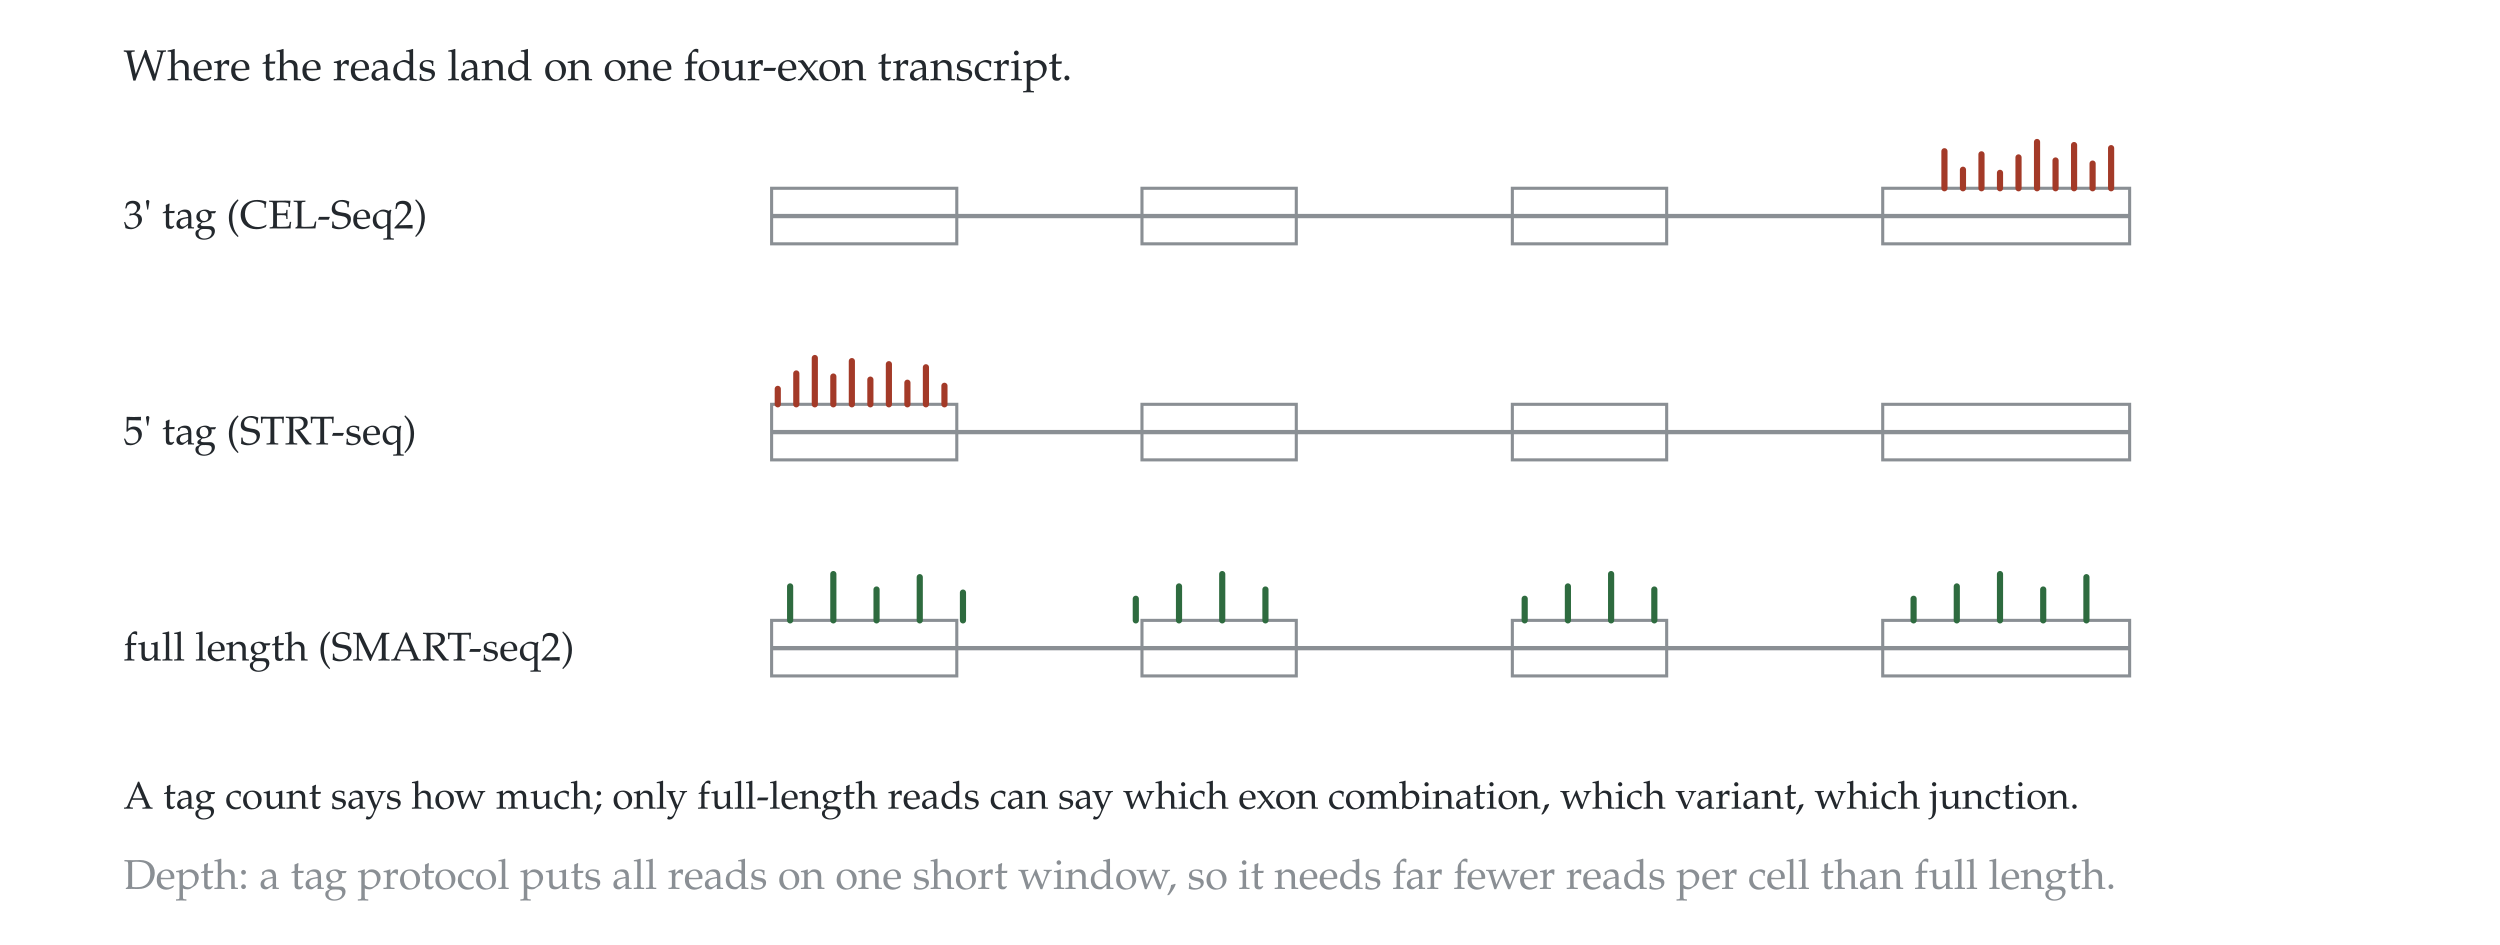
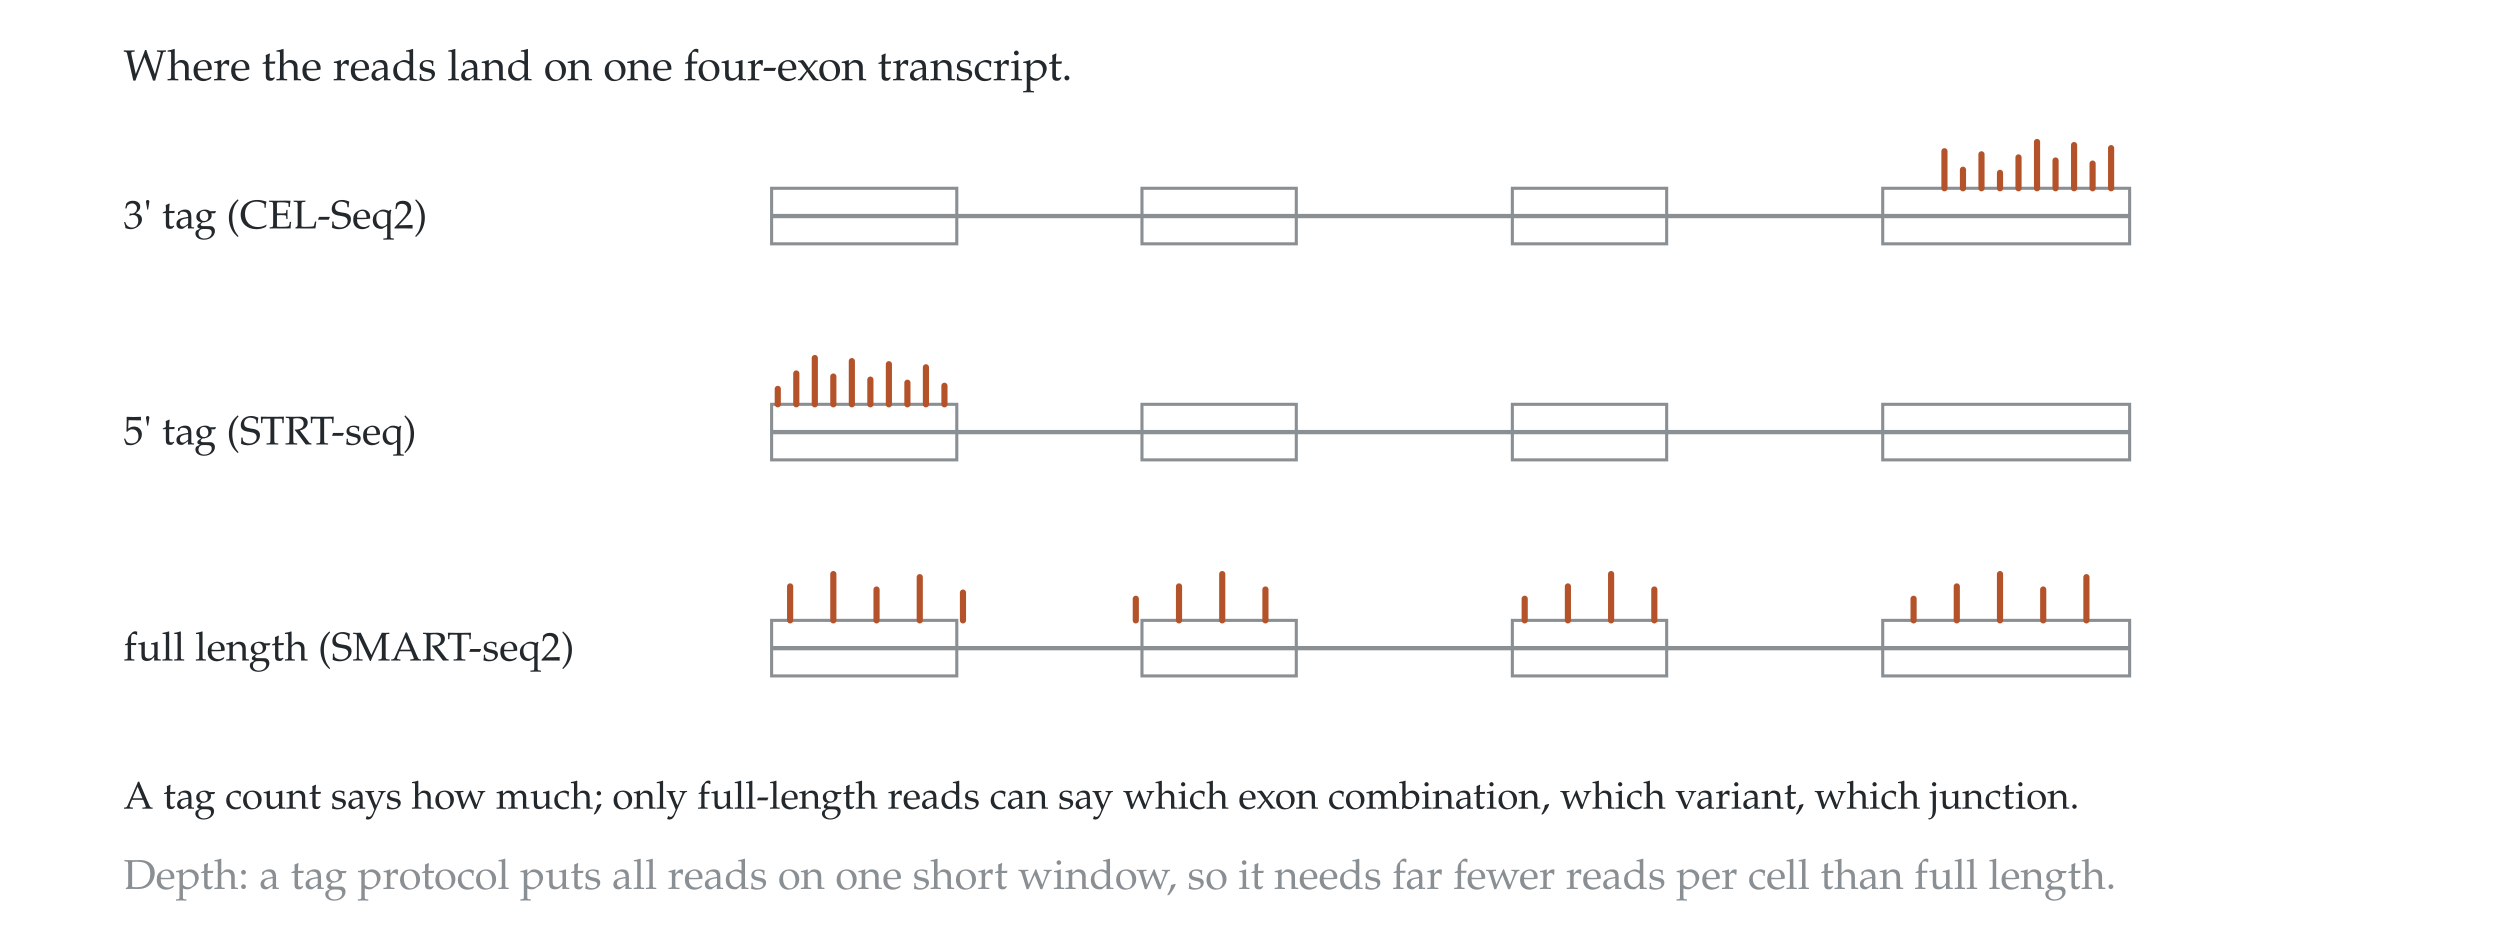
<svg xmlns="http://www.w3.org/2000/svg" viewBox="0 0 810 306" width="810" height="306" font-family="&quot;Palatino Linotype&quot;, &quot;Book Antiqua&quot;, Palatino, FreeSerif, serif" fill="#23282d">
  <rect width="780" height="306" fill="none" />
  <text x="40" y="26" font-size="14" fill="#23282d">Where the reads land on one four-exon transcript.</text>
  <text x="40" y="74" font-size="13" fill="#23282d">3' tag (CEL-Seq2)</text>
  <line x1="250" y1="70" x2="690" y2="70" stroke="#8a8f94" stroke-width="1.4" stroke-linecap="butt" />
  <rect x="250" y="61" width="60" height="18" fill="none" stroke="#8a8f94" />
  <rect x="370" y="61" width="50" height="18" fill="none" stroke="#8a8f94" />
  <rect x="490" y="61" width="50" height="18" fill="none" stroke="#8a8f94" />
  <rect x="610" y="61" width="80" height="18" fill="none" stroke="#8a8f94" />
-   <line x1="630" y1="61" x2="630" y2="49" stroke="#a33a28" stroke-width="2" stroke-linecap="round" />
-   <line x1="636" y1="61" x2="636" y2="55" stroke="#a33a28" stroke-width="2" stroke-linecap="round" />
-   <line x1="642" y1="61" x2="642" y2="50" stroke="#a33a28" stroke-width="2" stroke-linecap="round" />
-   <line x1="648" y1="61" x2="648" y2="56" stroke="#a33a28" stroke-width="2" stroke-linecap="round" />
-   <line x1="654" y1="61" x2="654" y2="51" stroke="#a33a28" stroke-width="2" stroke-linecap="round" />
-   <line x1="660" y1="61" x2="660" y2="46" stroke="#a33a28" stroke-width="2" stroke-linecap="round" />
-   <line x1="666" y1="61" x2="666" y2="52" stroke="#a33a28" stroke-width="2" stroke-linecap="round" />
-   <line x1="672" y1="61" x2="672" y2="47" stroke="#a33a28" stroke-width="2" stroke-linecap="round" />
-   <line x1="678" y1="61" x2="678" y2="53" stroke="#a33a28" stroke-width="2" stroke-linecap="round" />
-   <line x1="684" y1="61" x2="684" y2="48" stroke="#a33a28" stroke-width="2" stroke-linecap="round" />
+   <line x1="630" y1="61" x2="630" y2="49" stroke="#b4532a" stroke-width="2" stroke-linecap="round" />
+   <line x1="636" y1="61" x2="636" y2="55" stroke="#b4532a" stroke-width="2" stroke-linecap="round" />
+   <line x1="642" y1="61" x2="642" y2="50" stroke="#b4532a" stroke-width="2" stroke-linecap="round" />
+   <line x1="648" y1="61" x2="648" y2="56" stroke="#b4532a" stroke-width="2" stroke-linecap="round" />
+   <line x1="654" y1="61" x2="654" y2="51" stroke="#b4532a" stroke-width="2" stroke-linecap="round" />
+   <line x1="660" y1="61" x2="660" y2="46" stroke="#b4532a" stroke-width="2" stroke-linecap="round" />
+   <line x1="666" y1="61" x2="666" y2="52" stroke="#b4532a" stroke-width="2" stroke-linecap="round" />
+   <line x1="672" y1="61" x2="672" y2="47" stroke="#b4532a" stroke-width="2" stroke-linecap="round" />
+   <line x1="678" y1="61" x2="678" y2="53" stroke="#b4532a" stroke-width="2" stroke-linecap="round" />
+   <line x1="684" y1="61" x2="684" y2="48" stroke="#b4532a" stroke-width="2" stroke-linecap="round" />
  <text x="40" y="144" font-size="13" fill="#23282d">5' tag (STRT-seq)</text>
  <line x1="250" y1="140" x2="690" y2="140" stroke="#8a8f94" stroke-width="1.4" stroke-linecap="butt" />
  <rect x="250" y="131" width="60" height="18" fill="none" stroke="#8a8f94" />
  <rect x="370" y="131" width="50" height="18" fill="none" stroke="#8a8f94" />
  <rect x="490" y="131" width="50" height="18" fill="none" stroke="#8a8f94" />
  <rect x="610" y="131" width="80" height="18" fill="none" stroke="#8a8f94" />
-   <line x1="252" y1="131" x2="252" y2="126" stroke="#a33a28" stroke-width="2" stroke-linecap="round" />
-   <line x1="258" y1="131" x2="258" y2="121" stroke="#a33a28" stroke-width="2" stroke-linecap="round" />
-   <line x1="264" y1="131" x2="264" y2="116" stroke="#a33a28" stroke-width="2" stroke-linecap="round" />
-   <line x1="270" y1="131" x2="270" y2="122" stroke="#a33a28" stroke-width="2" stroke-linecap="round" />
-   <line x1="276" y1="131" x2="276" y2="117" stroke="#a33a28" stroke-width="2" stroke-linecap="round" />
-   <line x1="282" y1="131" x2="282" y2="123" stroke="#a33a28" stroke-width="2" stroke-linecap="round" />
-   <line x1="288" y1="131" x2="288" y2="118" stroke="#a33a28" stroke-width="2" stroke-linecap="round" />
-   <line x1="294" y1="131" x2="294" y2="124" stroke="#a33a28" stroke-width="2" stroke-linecap="round" />
-   <line x1="300" y1="131" x2="300" y2="119" stroke="#a33a28" stroke-width="2" stroke-linecap="round" />
-   <line x1="306" y1="131" x2="306" y2="125" stroke="#a33a28" stroke-width="2" stroke-linecap="round" />
+   <line x1="252" y1="131" x2="252" y2="126" stroke="#b4532a" stroke-width="2" stroke-linecap="round" />
+   <line x1="258" y1="131" x2="258" y2="121" stroke="#b4532a" stroke-width="2" stroke-linecap="round" />
+   <line x1="264" y1="131" x2="264" y2="116" stroke="#b4532a" stroke-width="2" stroke-linecap="round" />
+   <line x1="270" y1="131" x2="270" y2="122" stroke="#b4532a" stroke-width="2" stroke-linecap="round" />
+   <line x1="276" y1="131" x2="276" y2="117" stroke="#b4532a" stroke-width="2" stroke-linecap="round" />
+   <line x1="282" y1="131" x2="282" y2="123" stroke="#b4532a" stroke-width="2" stroke-linecap="round" />
+   <line x1="288" y1="131" x2="288" y2="118" stroke="#b4532a" stroke-width="2" stroke-linecap="round" />
+   <line x1="294" y1="131" x2="294" y2="124" stroke="#b4532a" stroke-width="2" stroke-linecap="round" />
+   <line x1="300" y1="131" x2="300" y2="119" stroke="#b4532a" stroke-width="2" stroke-linecap="round" />
+   <line x1="306" y1="131" x2="306" y2="125" stroke="#b4532a" stroke-width="2" stroke-linecap="round" />
  <text x="40" y="214" font-size="13" fill="#23282d">full length (SMART-seq2)</text>
  <line x1="250" y1="210" x2="690" y2="210" stroke="#8a8f94" stroke-width="1.4" stroke-linecap="butt" />
  <rect x="250" y="201" width="60" height="18" fill="none" stroke="#8a8f94" />
  <rect x="370" y="201" width="50" height="18" fill="none" stroke="#8a8f94" />
  <rect x="490" y="201" width="50" height="18" fill="none" stroke="#8a8f94" />
  <rect x="610" y="201" width="80" height="18" fill="none" stroke="#8a8f94" />
-   <line x1="256" y1="201" x2="256" y2="190" stroke="#2e6b3f" stroke-width="2" stroke-linecap="round" />
-   <line x1="270" y1="201" x2="270" y2="186" stroke="#2e6b3f" stroke-width="2" stroke-linecap="round" />
-   <line x1="284" y1="201" x2="284" y2="191" stroke="#2e6b3f" stroke-width="2" stroke-linecap="round" />
-   <line x1="298" y1="201" x2="298" y2="187" stroke="#2e6b3f" stroke-width="2" stroke-linecap="round" />
-   <line x1="312" y1="201" x2="312" y2="192" stroke="#2e6b3f" stroke-width="2" stroke-linecap="round" />
-   <line x1="368" y1="201" x2="368" y2="194" stroke="#2e6b3f" stroke-width="2" stroke-linecap="round" />
-   <line x1="382" y1="201" x2="382" y2="190" stroke="#2e6b3f" stroke-width="2" stroke-linecap="round" />
-   <line x1="396" y1="201" x2="396" y2="186" stroke="#2e6b3f" stroke-width="2" stroke-linecap="round" />
-   <line x1="410" y1="201" x2="410" y2="191" stroke="#2e6b3f" stroke-width="2" stroke-linecap="round" />
-   <line x1="494" y1="201" x2="494" y2="194" stroke="#2e6b3f" stroke-width="2" stroke-linecap="round" />
-   <line x1="508" y1="201" x2="508" y2="190" stroke="#2e6b3f" stroke-width="2" stroke-linecap="round" />
-   <line x1="522" y1="201" x2="522" y2="186" stroke="#2e6b3f" stroke-width="2" stroke-linecap="round" />
-   <line x1="536" y1="201" x2="536" y2="191" stroke="#2e6b3f" stroke-width="2" stroke-linecap="round" />
-   <line x1="620" y1="201" x2="620" y2="194" stroke="#2e6b3f" stroke-width="2" stroke-linecap="round" />
-   <line x1="634" y1="201" x2="634" y2="190" stroke="#2e6b3f" stroke-width="2" stroke-linecap="round" />
-   <line x1="648" y1="201" x2="648" y2="186" stroke="#2e6b3f" stroke-width="2" stroke-linecap="round" />
-   <line x1="662" y1="201" x2="662" y2="191" stroke="#2e6b3f" stroke-width="2" stroke-linecap="round" />
-   <line x1="676" y1="201" x2="676" y2="187" stroke="#2e6b3f" stroke-width="2" stroke-linecap="round" />
+   <line x1="256" y1="201" x2="256" y2="190" stroke="#b4532a" stroke-width="2" stroke-linecap="round" />
+   <line x1="270" y1="201" x2="270" y2="186" stroke="#b4532a" stroke-width="2" stroke-linecap="round" />
+   <line x1="284" y1="201" x2="284" y2="191" stroke="#b4532a" stroke-width="2" stroke-linecap="round" />
+   <line x1="298" y1="201" x2="298" y2="187" stroke="#b4532a" stroke-width="2" stroke-linecap="round" />
+   <line x1="312" y1="201" x2="312" y2="192" stroke="#b4532a" stroke-width="2" stroke-linecap="round" />
+   <line x1="368" y1="201" x2="368" y2="194" stroke="#b4532a" stroke-width="2" stroke-linecap="round" />
+   <line x1="382" y1="201" x2="382" y2="190" stroke="#b4532a" stroke-width="2" stroke-linecap="round" />
+   <line x1="396" y1="201" x2="396" y2="186" stroke="#b4532a" stroke-width="2" stroke-linecap="round" />
+   <line x1="410" y1="201" x2="410" y2="191" stroke="#b4532a" stroke-width="2" stroke-linecap="round" />
+   <line x1="494" y1="201" x2="494" y2="194" stroke="#b4532a" stroke-width="2" stroke-linecap="round" />
+   <line x1="508" y1="201" x2="508" y2="190" stroke="#b4532a" stroke-width="2" stroke-linecap="round" />
+   <line x1="522" y1="201" x2="522" y2="186" stroke="#b4532a" stroke-width="2" stroke-linecap="round" />
+   <line x1="536" y1="201" x2="536" y2="191" stroke="#b4532a" stroke-width="2" stroke-linecap="round" />
+   <line x1="620" y1="201" x2="620" y2="194" stroke="#b4532a" stroke-width="2" stroke-linecap="round" />
+   <line x1="634" y1="201" x2="634" y2="190" stroke="#b4532a" stroke-width="2" stroke-linecap="round" />
+   <line x1="648" y1="201" x2="648" y2="186" stroke="#b4532a" stroke-width="2" stroke-linecap="round" />
+   <line x1="662" y1="201" x2="662" y2="191" stroke="#b4532a" stroke-width="2" stroke-linecap="round" />
+   <line x1="676" y1="201" x2="676" y2="187" stroke="#b4532a" stroke-width="2" stroke-linecap="round" />
  <text x="40" y="262" font-size="12.5" fill="#23282d">A tag count says how much; only full-length reads can say which exon combination, which variant, which junction.</text>
  <text x="40" y="288" font-size="13.5" fill="#8a8f94">Depth: a tag protocol puts all reads on one short window, so it needs far fewer reads per cell than full length.</text>
</svg>
